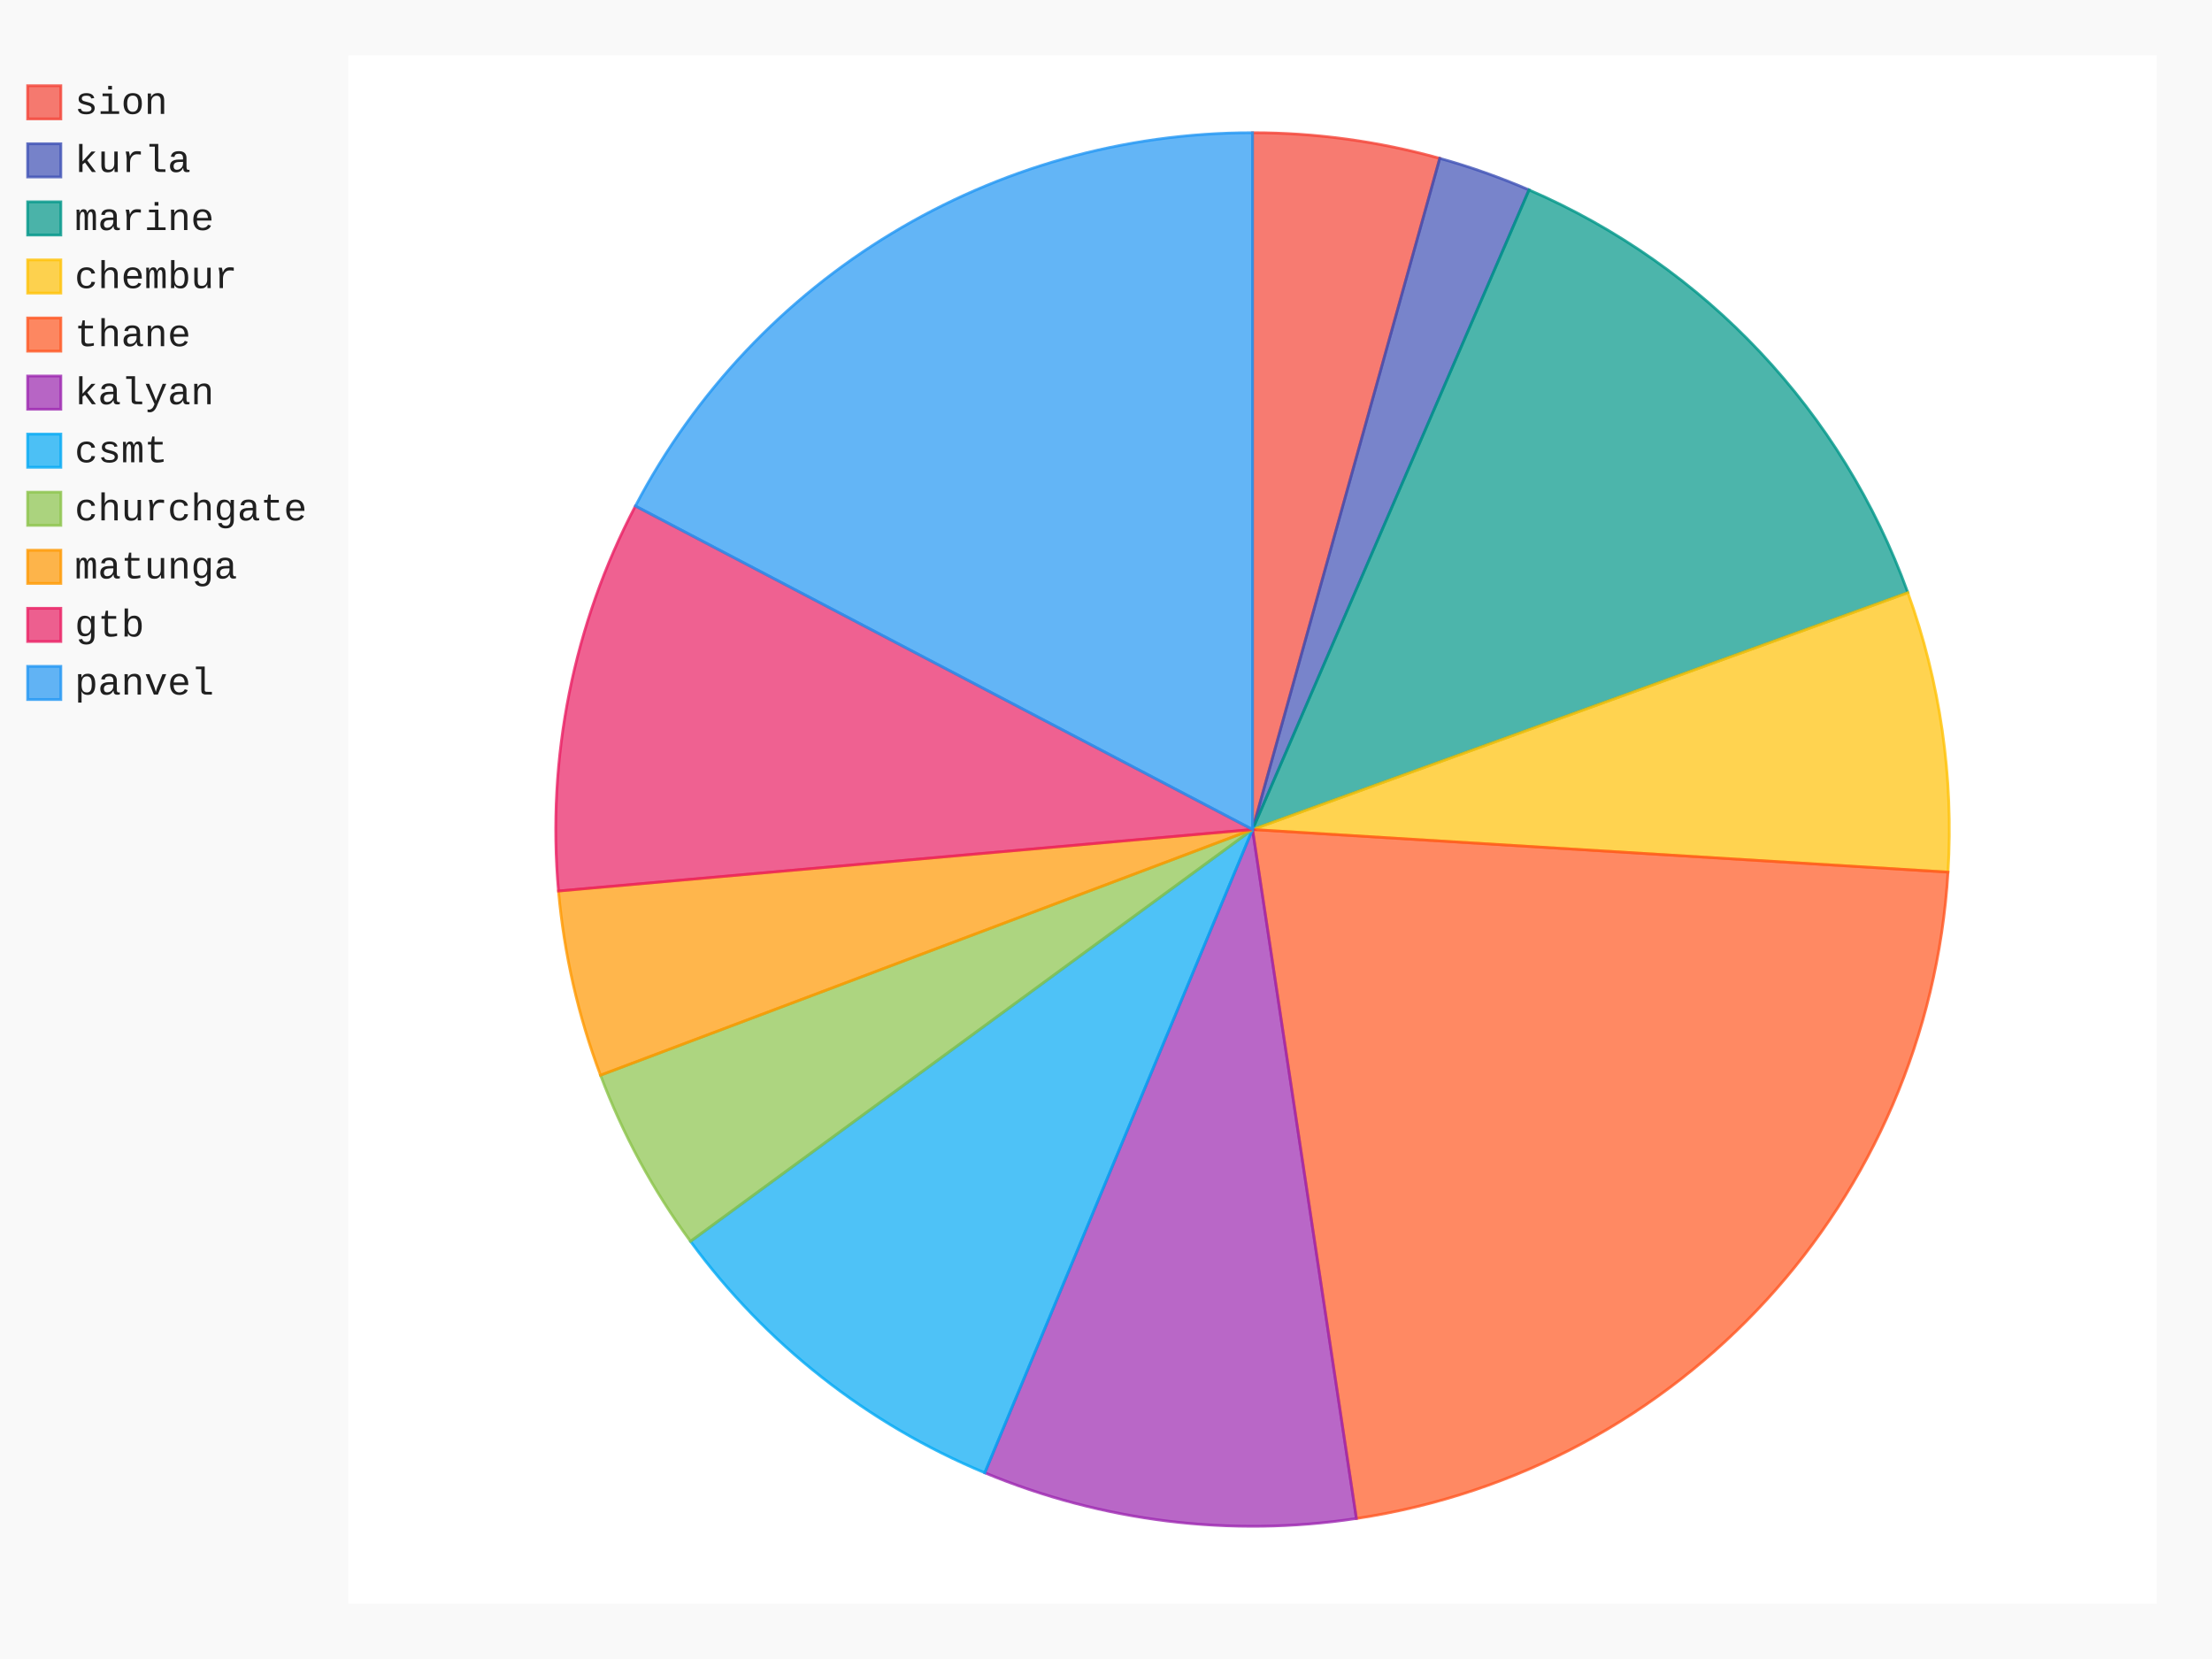
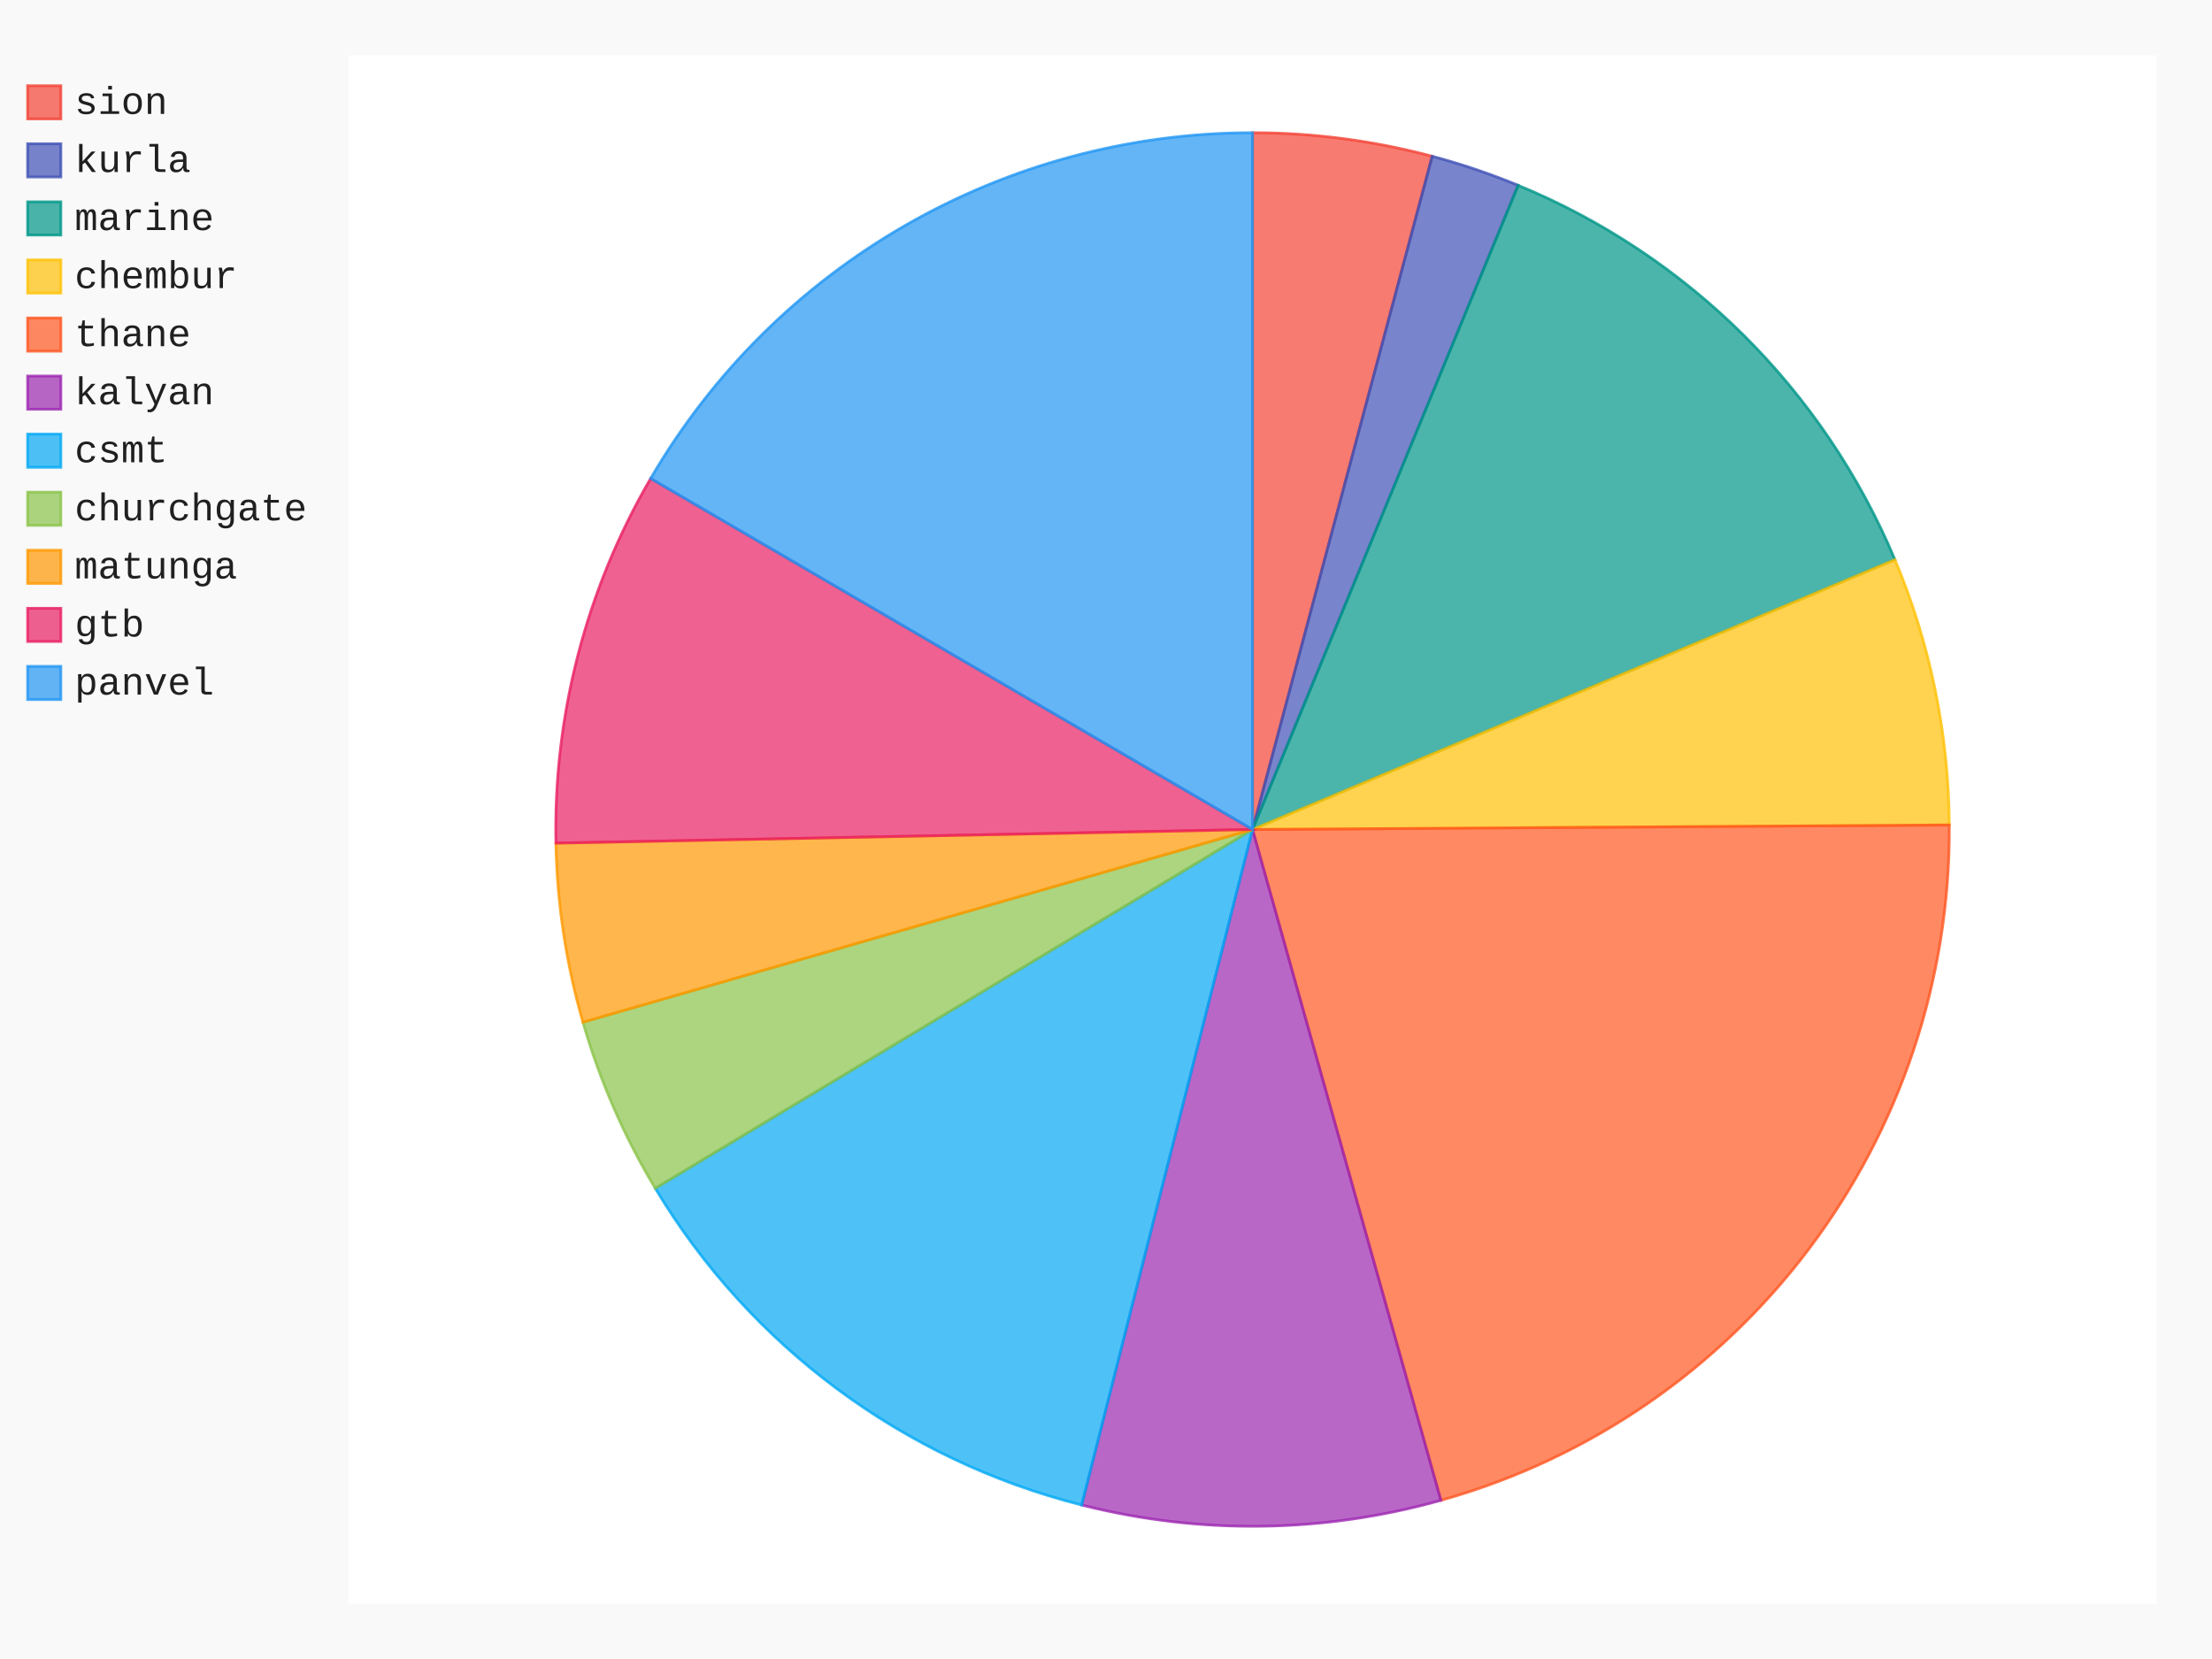
- <svg xmlns="http://www.w3.org/2000/svg" id="chart-e7cbd25c-1644-4176-b956-bc9f756f3f44" class="pygal-chart" viewBox="0 0 800 600">
+ <svg xmlns="http://www.w3.org/2000/svg" id="chart-a8312159-00f9-45f4-862a-a55a78afb1e4" class="pygal-chart" viewBox="0 0 800 600">
  <defs>
-     <style type="text/css">#chart-e7cbd25c-1644-4176-b956-bc9f756f3f44{-webkit-user-select:none;-webkit-font-smoothing:antialiased;font-family:Consolas,"Liberation Mono",Menlo,Courier,monospace}#chart-e7cbd25c-1644-4176-b956-bc9f756f3f44 .title{font-family:Consolas,"Liberation Mono",Menlo,Courier,monospace;font-size:16px}#chart-e7cbd25c-1644-4176-b956-bc9f756f3f44 .legends .legend text{font-family:Consolas,"Liberation Mono",Menlo,Courier,monospace;font-size:14px}#chart-e7cbd25c-1644-4176-b956-bc9f756f3f44 .axis text{font-family:Consolas,"Liberation Mono",Menlo,Courier,monospace;font-size:10px}#chart-e7cbd25c-1644-4176-b956-bc9f756f3f44 .axis text.major{font-family:Consolas,"Liberation Mono",Menlo,Courier,monospace;font-size:10px}#chart-e7cbd25c-1644-4176-b956-bc9f756f3f44 .text-overlay text.value{font-family:Consolas,"Liberation Mono",Menlo,Courier,monospace;font-size:16px}#chart-e7cbd25c-1644-4176-b956-bc9f756f3f44 .text-overlay text.label{font-family:Consolas,"Liberation Mono",Menlo,Courier,monospace;font-size:10px}#chart-e7cbd25c-1644-4176-b956-bc9f756f3f44 .tooltip{font-family:Consolas,"Liberation Mono",Menlo,Courier,monospace;font-size:14px}#chart-e7cbd25c-1644-4176-b956-bc9f756f3f44 text.no_data{font-family:Consolas,"Liberation Mono",Menlo,Courier,monospace;font-size:64px}
- #chart-e7cbd25c-1644-4176-b956-bc9f756f3f44{background-color:rgba(249,249,249,1)}#chart-e7cbd25c-1644-4176-b956-bc9f756f3f44 path,#chart-e7cbd25c-1644-4176-b956-bc9f756f3f44 line,#chart-e7cbd25c-1644-4176-b956-bc9f756f3f44 rect,#chart-e7cbd25c-1644-4176-b956-bc9f756f3f44 circle{-webkit-transition:150ms;-moz-transition:150ms;transition:150ms}#chart-e7cbd25c-1644-4176-b956-bc9f756f3f44 .graph &gt; .background{fill:rgba(249,249,249,1)}#chart-e7cbd25c-1644-4176-b956-bc9f756f3f44 .plot &gt; .background{fill:rgba(255,255,255,1)}#chart-e7cbd25c-1644-4176-b956-bc9f756f3f44 .graph{fill:rgba(0,0,0,.87)}#chart-e7cbd25c-1644-4176-b956-bc9f756f3f44 text.no_data{fill:rgba(0,0,0,1)}#chart-e7cbd25c-1644-4176-b956-bc9f756f3f44 .title{fill:rgba(0,0,0,1)}#chart-e7cbd25c-1644-4176-b956-bc9f756f3f44 .legends .legend text{fill:rgba(0,0,0,.87)}#chart-e7cbd25c-1644-4176-b956-bc9f756f3f44 .legends .legend:hover text{fill:rgba(0,0,0,1)}#chart-e7cbd25c-1644-4176-b956-bc9f756f3f44 .axis .line{stroke:rgba(0,0,0,1)}#chart-e7cbd25c-1644-4176-b956-bc9f756f3f44 .axis .guide.line{stroke:rgba(0,0,0,.54)}#chart-e7cbd25c-1644-4176-b956-bc9f756f3f44 .axis .major.line{stroke:rgba(0,0,0,.87)}#chart-e7cbd25c-1644-4176-b956-bc9f756f3f44 .axis text.major{fill:rgba(0,0,0,1)}#chart-e7cbd25c-1644-4176-b956-bc9f756f3f44 .axis.y .guides:hover .guide.line,#chart-e7cbd25c-1644-4176-b956-bc9f756f3f44 .line-graph .axis.x .guides:hover .guide.line,#chart-e7cbd25c-1644-4176-b956-bc9f756f3f44 .stackedline-graph .axis.x .guides:hover .guide.line,#chart-e7cbd25c-1644-4176-b956-bc9f756f3f44 .xy-graph .axis.x .guides:hover .guide.line{stroke:rgba(0,0,0,1)}#chart-e7cbd25c-1644-4176-b956-bc9f756f3f44 .axis .guides:hover text{fill:rgba(0,0,0,1)}#chart-e7cbd25c-1644-4176-b956-bc9f756f3f44 .reactive{fill-opacity:.7;stroke-opacity:.8;stroke-width:1}#chart-e7cbd25c-1644-4176-b956-bc9f756f3f44 .ci{stroke:rgba(0,0,0,.87)}#chart-e7cbd25c-1644-4176-b956-bc9f756f3f44 .reactive.active,#chart-e7cbd25c-1644-4176-b956-bc9f756f3f44 .active .reactive{fill-opacity:.8;stroke-opacity:.9;stroke-width:4}#chart-e7cbd25c-1644-4176-b956-bc9f756f3f44 .ci .reactive.active{stroke-width:1.5}#chart-e7cbd25c-1644-4176-b956-bc9f756f3f44 .series text{fill:rgba(0,0,0,1)}#chart-e7cbd25c-1644-4176-b956-bc9f756f3f44 .tooltip rect{fill:rgba(255,255,255,1);stroke:rgba(0,0,0,1);-webkit-transition:opacity 150ms;-moz-transition:opacity 150ms;transition:opacity 150ms}#chart-e7cbd25c-1644-4176-b956-bc9f756f3f44 .tooltip .label{fill:rgba(0,0,0,.87)}#chart-e7cbd25c-1644-4176-b956-bc9f756f3f44 .tooltip .label{fill:rgba(0,0,0,.87)}#chart-e7cbd25c-1644-4176-b956-bc9f756f3f44 .tooltip .legend{font-size:.8em;fill:rgba(0,0,0,.54)}#chart-e7cbd25c-1644-4176-b956-bc9f756f3f44 .tooltip .x_label{font-size:.6em;fill:rgba(0,0,0,1)}#chart-e7cbd25c-1644-4176-b956-bc9f756f3f44 .tooltip .xlink{font-size:.5em;text-decoration:underline}#chart-e7cbd25c-1644-4176-b956-bc9f756f3f44 .tooltip .value{font-size:1.5em}#chart-e7cbd25c-1644-4176-b956-bc9f756f3f44 .bound{font-size:.5em}#chart-e7cbd25c-1644-4176-b956-bc9f756f3f44 .max-value{font-size:.75em;fill:rgba(0,0,0,.54)}#chart-e7cbd25c-1644-4176-b956-bc9f756f3f44 .map-element{fill:rgba(255,255,255,1);stroke:rgba(0,0,0,.54) !important}#chart-e7cbd25c-1644-4176-b956-bc9f756f3f44 .map-element .reactive{fill-opacity:inherit;stroke-opacity:inherit}#chart-e7cbd25c-1644-4176-b956-bc9f756f3f44 .color-0,#chart-e7cbd25c-1644-4176-b956-bc9f756f3f44 .color-0 a:visited{stroke:#F44336;fill:#F44336}#chart-e7cbd25c-1644-4176-b956-bc9f756f3f44 .color-1,#chart-e7cbd25c-1644-4176-b956-bc9f756f3f44 .color-1 a:visited{stroke:#3F51B5;fill:#3F51B5}#chart-e7cbd25c-1644-4176-b956-bc9f756f3f44 .color-2,#chart-e7cbd25c-1644-4176-b956-bc9f756f3f44 .color-2 a:visited{stroke:#009688;fill:#009688}#chart-e7cbd25c-1644-4176-b956-bc9f756f3f44 .color-3,#chart-e7cbd25c-1644-4176-b956-bc9f756f3f44 .color-3 a:visited{stroke:#FFC107;fill:#FFC107}#chart-e7cbd25c-1644-4176-b956-bc9f756f3f44 .color-4,#chart-e7cbd25c-1644-4176-b956-bc9f756f3f44 .color-4 a:visited{stroke:#FF5722;fill:#FF5722}#chart-e7cbd25c-1644-4176-b956-bc9f756f3f44 .color-5,#chart-e7cbd25c-1644-4176-b956-bc9f756f3f44 .color-5 a:visited{stroke:#9C27B0;fill:#9C27B0}#chart-e7cbd25c-1644-4176-b956-bc9f756f3f44 .color-6,#chart-e7cbd25c-1644-4176-b956-bc9f756f3f44 .color-6 a:visited{stroke:#03A9F4;fill:#03A9F4}#chart-e7cbd25c-1644-4176-b956-bc9f756f3f44 .color-7,#chart-e7cbd25c-1644-4176-b956-bc9f756f3f44 .color-7 a:visited{stroke:#8BC34A;fill:#8BC34A}#chart-e7cbd25c-1644-4176-b956-bc9f756f3f44 .color-8,#chart-e7cbd25c-1644-4176-b956-bc9f756f3f44 .color-8 a:visited{stroke:#FF9800;fill:#FF9800}#chart-e7cbd25c-1644-4176-b956-bc9f756f3f44 .color-9,#chart-e7cbd25c-1644-4176-b956-bc9f756f3f44 .color-9 a:visited{stroke:#E91E63;fill:#E91E63}#chart-e7cbd25c-1644-4176-b956-bc9f756f3f44 .color-10,#chart-e7cbd25c-1644-4176-b956-bc9f756f3f44 .color-10 a:visited{stroke:#2196F3;fill:#2196F3}#chart-e7cbd25c-1644-4176-b956-bc9f756f3f44 .text-overlay .color-0 text{fill:black}#chart-e7cbd25c-1644-4176-b956-bc9f756f3f44 .text-overlay .color-1 text{fill:black}#chart-e7cbd25c-1644-4176-b956-bc9f756f3f44 .text-overlay .color-2 text{fill:black}#chart-e7cbd25c-1644-4176-b956-bc9f756f3f44 .text-overlay .color-3 text{fill:black}#chart-e7cbd25c-1644-4176-b956-bc9f756f3f44 .text-overlay .color-4 text{fill:black}#chart-e7cbd25c-1644-4176-b956-bc9f756f3f44 .text-overlay .color-5 text{fill:black}#chart-e7cbd25c-1644-4176-b956-bc9f756f3f44 .text-overlay .color-6 text{fill:black}#chart-e7cbd25c-1644-4176-b956-bc9f756f3f44 .text-overlay .color-7 text{fill:black}#chart-e7cbd25c-1644-4176-b956-bc9f756f3f44 .text-overlay .color-8 text{fill:black}#chart-e7cbd25c-1644-4176-b956-bc9f756f3f44 .text-overlay .color-9 text{fill:black}#chart-e7cbd25c-1644-4176-b956-bc9f756f3f44 .text-overlay .color-10 text{fill:black}
- #chart-e7cbd25c-1644-4176-b956-bc9f756f3f44 text.no_data{text-anchor:middle}#chart-e7cbd25c-1644-4176-b956-bc9f756f3f44 .guide.line{fill:none}#chart-e7cbd25c-1644-4176-b956-bc9f756f3f44 .centered{text-anchor:middle}#chart-e7cbd25c-1644-4176-b956-bc9f756f3f44 .title{text-anchor:middle}#chart-e7cbd25c-1644-4176-b956-bc9f756f3f44 .legends .legend text{fill-opacity:1}#chart-e7cbd25c-1644-4176-b956-bc9f756f3f44 .axis.x text{text-anchor:middle}#chart-e7cbd25c-1644-4176-b956-bc9f756f3f44 .axis.x:not(.web) text[transform]{text-anchor:start}#chart-e7cbd25c-1644-4176-b956-bc9f756f3f44 .axis.x:not(.web) text[transform].backwards{text-anchor:end}#chart-e7cbd25c-1644-4176-b956-bc9f756f3f44 .axis.y text{text-anchor:end}#chart-e7cbd25c-1644-4176-b956-bc9f756f3f44 .axis.y text[transform].backwards{text-anchor:start}#chart-e7cbd25c-1644-4176-b956-bc9f756f3f44 .axis.y2 text{text-anchor:start}#chart-e7cbd25c-1644-4176-b956-bc9f756f3f44 .axis.y2 text[transform].backwards{text-anchor:end}#chart-e7cbd25c-1644-4176-b956-bc9f756f3f44 .axis .guide.line{stroke-dasharray:4,4;stroke:black}#chart-e7cbd25c-1644-4176-b956-bc9f756f3f44 .axis .major.guide.line{stroke-dasharray:6,6;stroke:black}#chart-e7cbd25c-1644-4176-b956-bc9f756f3f44 .horizontal .axis.y .guide.line,#chart-e7cbd25c-1644-4176-b956-bc9f756f3f44 .horizontal .axis.y2 .guide.line,#chart-e7cbd25c-1644-4176-b956-bc9f756f3f44 .vertical .axis.x .guide.line{opacity:0}#chart-e7cbd25c-1644-4176-b956-bc9f756f3f44 .horizontal .axis.always_show .guide.line,#chart-e7cbd25c-1644-4176-b956-bc9f756f3f44 .vertical .axis.always_show .guide.line{opacity:1 !important}#chart-e7cbd25c-1644-4176-b956-bc9f756f3f44 .axis.y .guides:hover .guide.line,#chart-e7cbd25c-1644-4176-b956-bc9f756f3f44 .axis.y2 .guides:hover .guide.line,#chart-e7cbd25c-1644-4176-b956-bc9f756f3f44 .axis.x .guides:hover .guide.line{opacity:1}#chart-e7cbd25c-1644-4176-b956-bc9f756f3f44 .axis .guides:hover text{opacity:1}#chart-e7cbd25c-1644-4176-b956-bc9f756f3f44 .nofill{fill:none}#chart-e7cbd25c-1644-4176-b956-bc9f756f3f44 .subtle-fill{fill-opacity:.2}#chart-e7cbd25c-1644-4176-b956-bc9f756f3f44 .dot{stroke-width:1px;fill-opacity:1;stroke-opacity:1}#chart-e7cbd25c-1644-4176-b956-bc9f756f3f44 .dot.active{stroke-width:5px}#chart-e7cbd25c-1644-4176-b956-bc9f756f3f44 .dot.negative{fill:transparent}#chart-e7cbd25c-1644-4176-b956-bc9f756f3f44 text,#chart-e7cbd25c-1644-4176-b956-bc9f756f3f44 tspan{stroke:none !important}#chart-e7cbd25c-1644-4176-b956-bc9f756f3f44 .series text.active{opacity:1}#chart-e7cbd25c-1644-4176-b956-bc9f756f3f44 .tooltip rect{fill-opacity:.95;stroke-width:.5}#chart-e7cbd25c-1644-4176-b956-bc9f756f3f44 .tooltip text{fill-opacity:1}#chart-e7cbd25c-1644-4176-b956-bc9f756f3f44 .showable{visibility:hidden}#chart-e7cbd25c-1644-4176-b956-bc9f756f3f44 .showable.shown{visibility:visible}#chart-e7cbd25c-1644-4176-b956-bc9f756f3f44 .gauge-background{fill:rgba(229,229,229,1);stroke:none}#chart-e7cbd25c-1644-4176-b956-bc9f756f3f44 .bg-lines{stroke:rgba(249,249,249,1);stroke-width:2px}</style>
+     <style type="text/css">#chart-a8312159-00f9-45f4-862a-a55a78afb1e4{-webkit-user-select:none;-webkit-font-smoothing:antialiased;font-family:Consolas,"Liberation Mono",Menlo,Courier,monospace}#chart-a8312159-00f9-45f4-862a-a55a78afb1e4 .title{font-family:Consolas,"Liberation Mono",Menlo,Courier,monospace;font-size:16px}#chart-a8312159-00f9-45f4-862a-a55a78afb1e4 .legends .legend text{font-family:Consolas,"Liberation Mono",Menlo,Courier,monospace;font-size:14px}#chart-a8312159-00f9-45f4-862a-a55a78afb1e4 .axis text{font-family:Consolas,"Liberation Mono",Menlo,Courier,monospace;font-size:10px}#chart-a8312159-00f9-45f4-862a-a55a78afb1e4 .axis text.major{font-family:Consolas,"Liberation Mono",Menlo,Courier,monospace;font-size:10px}#chart-a8312159-00f9-45f4-862a-a55a78afb1e4 .text-overlay text.value{font-family:Consolas,"Liberation Mono",Menlo,Courier,monospace;font-size:16px}#chart-a8312159-00f9-45f4-862a-a55a78afb1e4 .text-overlay text.label{font-family:Consolas,"Liberation Mono",Menlo,Courier,monospace;font-size:10px}#chart-a8312159-00f9-45f4-862a-a55a78afb1e4 .tooltip{font-family:Consolas,"Liberation Mono",Menlo,Courier,monospace;font-size:14px}#chart-a8312159-00f9-45f4-862a-a55a78afb1e4 text.no_data{font-family:Consolas,"Liberation Mono",Menlo,Courier,monospace;font-size:64px}
+ #chart-a8312159-00f9-45f4-862a-a55a78afb1e4{background-color:rgba(249,249,249,1)}#chart-a8312159-00f9-45f4-862a-a55a78afb1e4 path,#chart-a8312159-00f9-45f4-862a-a55a78afb1e4 line,#chart-a8312159-00f9-45f4-862a-a55a78afb1e4 rect,#chart-a8312159-00f9-45f4-862a-a55a78afb1e4 circle{-webkit-transition:150ms;-moz-transition:150ms;transition:150ms}#chart-a8312159-00f9-45f4-862a-a55a78afb1e4 .graph &gt; .background{fill:rgba(249,249,249,1)}#chart-a8312159-00f9-45f4-862a-a55a78afb1e4 .plot &gt; .background{fill:rgba(255,255,255,1)}#chart-a8312159-00f9-45f4-862a-a55a78afb1e4 .graph{fill:rgba(0,0,0,.87)}#chart-a8312159-00f9-45f4-862a-a55a78afb1e4 text.no_data{fill:rgba(0,0,0,1)}#chart-a8312159-00f9-45f4-862a-a55a78afb1e4 .title{fill:rgba(0,0,0,1)}#chart-a8312159-00f9-45f4-862a-a55a78afb1e4 .legends .legend text{fill:rgba(0,0,0,.87)}#chart-a8312159-00f9-45f4-862a-a55a78afb1e4 .legends .legend:hover text{fill:rgba(0,0,0,1)}#chart-a8312159-00f9-45f4-862a-a55a78afb1e4 .axis .line{stroke:rgba(0,0,0,1)}#chart-a8312159-00f9-45f4-862a-a55a78afb1e4 .axis .guide.line{stroke:rgba(0,0,0,.54)}#chart-a8312159-00f9-45f4-862a-a55a78afb1e4 .axis .major.line{stroke:rgba(0,0,0,.87)}#chart-a8312159-00f9-45f4-862a-a55a78afb1e4 .axis text.major{fill:rgba(0,0,0,1)}#chart-a8312159-00f9-45f4-862a-a55a78afb1e4 .axis.y .guides:hover .guide.line,#chart-a8312159-00f9-45f4-862a-a55a78afb1e4 .line-graph .axis.x .guides:hover .guide.line,#chart-a8312159-00f9-45f4-862a-a55a78afb1e4 .stackedline-graph .axis.x .guides:hover .guide.line,#chart-a8312159-00f9-45f4-862a-a55a78afb1e4 .xy-graph .axis.x .guides:hover .guide.line{stroke:rgba(0,0,0,1)}#chart-a8312159-00f9-45f4-862a-a55a78afb1e4 .axis .guides:hover text{fill:rgba(0,0,0,1)}#chart-a8312159-00f9-45f4-862a-a55a78afb1e4 .reactive{fill-opacity:.7;stroke-opacity:.8;stroke-width:1}#chart-a8312159-00f9-45f4-862a-a55a78afb1e4 .ci{stroke:rgba(0,0,0,.87)}#chart-a8312159-00f9-45f4-862a-a55a78afb1e4 .reactive.active,#chart-a8312159-00f9-45f4-862a-a55a78afb1e4 .active .reactive{fill-opacity:.8;stroke-opacity:.9;stroke-width:4}#chart-a8312159-00f9-45f4-862a-a55a78afb1e4 .ci .reactive.active{stroke-width:1.5}#chart-a8312159-00f9-45f4-862a-a55a78afb1e4 .series text{fill:rgba(0,0,0,1)}#chart-a8312159-00f9-45f4-862a-a55a78afb1e4 .tooltip rect{fill:rgba(255,255,255,1);stroke:rgba(0,0,0,1);-webkit-transition:opacity 150ms;-moz-transition:opacity 150ms;transition:opacity 150ms}#chart-a8312159-00f9-45f4-862a-a55a78afb1e4 .tooltip .label{fill:rgba(0,0,0,.87)}#chart-a8312159-00f9-45f4-862a-a55a78afb1e4 .tooltip .label{fill:rgba(0,0,0,.87)}#chart-a8312159-00f9-45f4-862a-a55a78afb1e4 .tooltip .legend{font-size:.8em;fill:rgba(0,0,0,.54)}#chart-a8312159-00f9-45f4-862a-a55a78afb1e4 .tooltip .x_label{font-size:.6em;fill:rgba(0,0,0,1)}#chart-a8312159-00f9-45f4-862a-a55a78afb1e4 .tooltip .xlink{font-size:.5em;text-decoration:underline}#chart-a8312159-00f9-45f4-862a-a55a78afb1e4 .tooltip .value{font-size:1.5em}#chart-a8312159-00f9-45f4-862a-a55a78afb1e4 .bound{font-size:.5em}#chart-a8312159-00f9-45f4-862a-a55a78afb1e4 .max-value{font-size:.75em;fill:rgba(0,0,0,.54)}#chart-a8312159-00f9-45f4-862a-a55a78afb1e4 .map-element{fill:rgba(255,255,255,1);stroke:rgba(0,0,0,.54) !important}#chart-a8312159-00f9-45f4-862a-a55a78afb1e4 .map-element .reactive{fill-opacity:inherit;stroke-opacity:inherit}#chart-a8312159-00f9-45f4-862a-a55a78afb1e4 .color-0,#chart-a8312159-00f9-45f4-862a-a55a78afb1e4 .color-0 a:visited{stroke:#F44336;fill:#F44336}#chart-a8312159-00f9-45f4-862a-a55a78afb1e4 .color-1,#chart-a8312159-00f9-45f4-862a-a55a78afb1e4 .color-1 a:visited{stroke:#3F51B5;fill:#3F51B5}#chart-a8312159-00f9-45f4-862a-a55a78afb1e4 .color-2,#chart-a8312159-00f9-45f4-862a-a55a78afb1e4 .color-2 a:visited{stroke:#009688;fill:#009688}#chart-a8312159-00f9-45f4-862a-a55a78afb1e4 .color-3,#chart-a8312159-00f9-45f4-862a-a55a78afb1e4 .color-3 a:visited{stroke:#FFC107;fill:#FFC107}#chart-a8312159-00f9-45f4-862a-a55a78afb1e4 .color-4,#chart-a8312159-00f9-45f4-862a-a55a78afb1e4 .color-4 a:visited{stroke:#FF5722;fill:#FF5722}#chart-a8312159-00f9-45f4-862a-a55a78afb1e4 .color-5,#chart-a8312159-00f9-45f4-862a-a55a78afb1e4 .color-5 a:visited{stroke:#9C27B0;fill:#9C27B0}#chart-a8312159-00f9-45f4-862a-a55a78afb1e4 .color-6,#chart-a8312159-00f9-45f4-862a-a55a78afb1e4 .color-6 a:visited{stroke:#03A9F4;fill:#03A9F4}#chart-a8312159-00f9-45f4-862a-a55a78afb1e4 .color-7,#chart-a8312159-00f9-45f4-862a-a55a78afb1e4 .color-7 a:visited{stroke:#8BC34A;fill:#8BC34A}#chart-a8312159-00f9-45f4-862a-a55a78afb1e4 .color-8,#chart-a8312159-00f9-45f4-862a-a55a78afb1e4 .color-8 a:visited{stroke:#FF9800;fill:#FF9800}#chart-a8312159-00f9-45f4-862a-a55a78afb1e4 .color-9,#chart-a8312159-00f9-45f4-862a-a55a78afb1e4 .color-9 a:visited{stroke:#E91E63;fill:#E91E63}#chart-a8312159-00f9-45f4-862a-a55a78afb1e4 .color-10,#chart-a8312159-00f9-45f4-862a-a55a78afb1e4 .color-10 a:visited{stroke:#2196F3;fill:#2196F3}#chart-a8312159-00f9-45f4-862a-a55a78afb1e4 .text-overlay .color-0 text{fill:black}#chart-a8312159-00f9-45f4-862a-a55a78afb1e4 .text-overlay .color-1 text{fill:black}#chart-a8312159-00f9-45f4-862a-a55a78afb1e4 .text-overlay .color-2 text{fill:black}#chart-a8312159-00f9-45f4-862a-a55a78afb1e4 .text-overlay .color-3 text{fill:black}#chart-a8312159-00f9-45f4-862a-a55a78afb1e4 .text-overlay .color-4 text{fill:black}#chart-a8312159-00f9-45f4-862a-a55a78afb1e4 .text-overlay .color-5 text{fill:black}#chart-a8312159-00f9-45f4-862a-a55a78afb1e4 .text-overlay .color-6 text{fill:black}#chart-a8312159-00f9-45f4-862a-a55a78afb1e4 .text-overlay .color-7 text{fill:black}#chart-a8312159-00f9-45f4-862a-a55a78afb1e4 .text-overlay .color-8 text{fill:black}#chart-a8312159-00f9-45f4-862a-a55a78afb1e4 .text-overlay .color-9 text{fill:black}#chart-a8312159-00f9-45f4-862a-a55a78afb1e4 .text-overlay .color-10 text{fill:black}
+ #chart-a8312159-00f9-45f4-862a-a55a78afb1e4 text.no_data{text-anchor:middle}#chart-a8312159-00f9-45f4-862a-a55a78afb1e4 .guide.line{fill:none}#chart-a8312159-00f9-45f4-862a-a55a78afb1e4 .centered{text-anchor:middle}#chart-a8312159-00f9-45f4-862a-a55a78afb1e4 .title{text-anchor:middle}#chart-a8312159-00f9-45f4-862a-a55a78afb1e4 .legends .legend text{fill-opacity:1}#chart-a8312159-00f9-45f4-862a-a55a78afb1e4 .axis.x text{text-anchor:middle}#chart-a8312159-00f9-45f4-862a-a55a78afb1e4 .axis.x:not(.web) text[transform]{text-anchor:start}#chart-a8312159-00f9-45f4-862a-a55a78afb1e4 .axis.x:not(.web) text[transform].backwards{text-anchor:end}#chart-a8312159-00f9-45f4-862a-a55a78afb1e4 .axis.y text{text-anchor:end}#chart-a8312159-00f9-45f4-862a-a55a78afb1e4 .axis.y text[transform].backwards{text-anchor:start}#chart-a8312159-00f9-45f4-862a-a55a78afb1e4 .axis.y2 text{text-anchor:start}#chart-a8312159-00f9-45f4-862a-a55a78afb1e4 .axis.y2 text[transform].backwards{text-anchor:end}#chart-a8312159-00f9-45f4-862a-a55a78afb1e4 .axis .guide.line{stroke-dasharray:4,4;stroke:black}#chart-a8312159-00f9-45f4-862a-a55a78afb1e4 .axis .major.guide.line{stroke-dasharray:6,6;stroke:black}#chart-a8312159-00f9-45f4-862a-a55a78afb1e4 .horizontal .axis.y .guide.line,#chart-a8312159-00f9-45f4-862a-a55a78afb1e4 .horizontal .axis.y2 .guide.line,#chart-a8312159-00f9-45f4-862a-a55a78afb1e4 .vertical .axis.x .guide.line{opacity:0}#chart-a8312159-00f9-45f4-862a-a55a78afb1e4 .horizontal .axis.always_show .guide.line,#chart-a8312159-00f9-45f4-862a-a55a78afb1e4 .vertical .axis.always_show .guide.line{opacity:1 !important}#chart-a8312159-00f9-45f4-862a-a55a78afb1e4 .axis.y .guides:hover .guide.line,#chart-a8312159-00f9-45f4-862a-a55a78afb1e4 .axis.y2 .guides:hover .guide.line,#chart-a8312159-00f9-45f4-862a-a55a78afb1e4 .axis.x .guides:hover .guide.line{opacity:1}#chart-a8312159-00f9-45f4-862a-a55a78afb1e4 .axis .guides:hover text{opacity:1}#chart-a8312159-00f9-45f4-862a-a55a78afb1e4 .nofill{fill:none}#chart-a8312159-00f9-45f4-862a-a55a78afb1e4 .subtle-fill{fill-opacity:.2}#chart-a8312159-00f9-45f4-862a-a55a78afb1e4 .dot{stroke-width:1px;fill-opacity:1;stroke-opacity:1}#chart-a8312159-00f9-45f4-862a-a55a78afb1e4 .dot.active{stroke-width:5px}#chart-a8312159-00f9-45f4-862a-a55a78afb1e4 .dot.negative{fill:transparent}#chart-a8312159-00f9-45f4-862a-a55a78afb1e4 text,#chart-a8312159-00f9-45f4-862a-a55a78afb1e4 tspan{stroke:none !important}#chart-a8312159-00f9-45f4-862a-a55a78afb1e4 .series text.active{opacity:1}#chart-a8312159-00f9-45f4-862a-a55a78afb1e4 .tooltip rect{fill-opacity:.95;stroke-width:.5}#chart-a8312159-00f9-45f4-862a-a55a78afb1e4 .tooltip text{fill-opacity:1}#chart-a8312159-00f9-45f4-862a-a55a78afb1e4 .showable{visibility:hidden}#chart-a8312159-00f9-45f4-862a-a55a78afb1e4 .showable.shown{visibility:visible}#chart-a8312159-00f9-45f4-862a-a55a78afb1e4 .gauge-background{fill:rgba(229,229,229,1);stroke:none}#chart-a8312159-00f9-45f4-862a-a55a78afb1e4 .bg-lines{stroke:rgba(249,249,249,1);stroke-width:2px}</style>
  </defs>
  <g class="graph pie-graph vertical">
    <rect x="0" y="0" width="800" height="600" class="background" />
    <g transform="translate(126, 20)" class="plot">
      <rect x="0" y="0" width="654.0" height="560" class="background" />
      <g class="series serie-0 color-0">
        <g class="slices">
          <g class="slice">
-             <path d="M327 28 A252 252 0 0 1 394.702 37.265 L327 280 A0 0 0 0 0 327 280 z" class="slice reactive tooltip-trigger" />
+             <path d="M327 28 A252 252 0 0 1 391.958 36.516 L327 280 A0 0 0 0 0 327 280 z" class="slice reactive tooltip-trigger" />
          </g>
        </g>
      </g>
      <g class="series serie-1 color-1">
        <g class="slices">
          <g class="slice">
-             <path d="M394.702 37.265 A252 252 0 0 1 426.987 48.685 L327 280 A0 0 0 0 0 327 280 z" class="slice reactive tooltip-trigger" />
+             <path d="M391.958 36.516 A252 252 0 0 1 423.057 47.026 L327 280 A0 0 0 0 0 327 280 z" class="slice reactive tooltip-trigger" />
          </g>
        </g>
      </g>
      <g class="series serie-2 color-2">
        <g class="slices">
          <g class="slice">
-             <path d="M426.987 48.685 A252 252 0 0 1 563.997 194.348 L327 280 A0 0 0 0 0 327 280 z" class="slice reactive tooltip-trigger" />
+             <path d="M423.057 47.026 A252 252 0 0 1 559.343 182.427 L327 280 A0 0 0 0 0 327 280 z" class="slice reactive tooltip-trigger" />
          </g>
        </g>
      </g>
      <g class="series serie-3 color-3">
        <g class="slices">
          <g class="slice">
-             <path d="M563.997 194.348 A252 252 0 0 1 578.528 295.413 L327 280 A0 0 0 0 0 327 280 z" class="slice reactive tooltip-trigger" />
+             <path d="M559.343 182.427 A252 252 0 0 1 578.995 278.358 L327 280 A0 0 0 0 0 327 280 z" class="slice reactive tooltip-trigger" />
          </g>
        </g>
      </g>
      <g class="series serie-4 color-4">
        <g class="slices">
          <g class="slice">
-             <path d="M578.528 295.413 A252 252 0 0 1 364.559 529.185 L327 280 A0 0 0 0 0 327 280 z" class="slice reactive tooltip-trigger" />
+             <path d="M578.995 278.358 A252 252 0 0 1 395.126 522.617 L327 280 A0 0 0 0 0 327 280 z" class="slice reactive tooltip-trigger" />
          </g>
        </g>
      </g>
      <g class="series serie-5 color-5">
        <g class="slices">
          <g class="slice">
-             <path d="M364.559 529.185 A252 252 0 0 1 230.168 512.653 L327 280 A0 0 0 0 0 327 280 z" class="slice reactive tooltip-trigger" />
+             <path d="M395.126 522.617 A252 252 0 0 1 265.221 524.31 L327 280 A0 0 0 0 0 327 280 z" class="slice reactive tooltip-trigger" />
          </g>
        </g>
      </g>
      <g class="series serie-6 color-6">
        <g class="slices">
          <g class="slice">
-             <path d="M230.168 512.653 A252 252 0 0 1 123.734 428.952 L327 280 A0 0 0 0 0 327 280 z" class="slice reactive tooltip-trigger" />
+             <path d="M265.221 524.31 A252 252 0 0 1 110.984 409.774 L327 280 A0 0 0 0 0 327 280 z" class="slice reactive tooltip-trigger" />
          </g>
        </g>
      </g>
      <g class="series serie-7 color-7">
        <g class="slices">
          <g class="slice">
-             <path d="M123.734 428.952 A252 252 0 0 1 91.189 368.867 L327 280 A0 0 0 0 0 327 280 z" class="slice reactive tooltip-trigger" />
+             <path d="M110.984 409.774 A252 252 0 0 1 84.833 349.706 L327 280 A0 0 0 0 0 327 280 z" class="slice reactive tooltip-trigger" />
          </g>
        </g>
      </g>
      <g class="series serie-8 color-8">
        <g class="slices">
          <g class="slice">
-             <path d="M91.189 368.867 A252 252 0 0 1 75.984 302.248 L327 280 A0 0 0 0 0 327 280 z" class="slice reactive tooltip-trigger" />
+             <path d="M84.833 349.706 A252 252 0 0 1 75.048 284.927 L327 280 A0 0 0 0 0 327 280 z" class="slice reactive tooltip-trigger" />
          </g>
        </g>
      </g>
      <g class="series serie-9 color-9">
        <g class="slices">
          <g class="slice">
-             <path d="M75.984 302.248 A252 252 0 0 1 103.804 163.006 L327 280 A0 0 0 0 0 327 280 z" class="slice reactive tooltip-trigger" />
+             <path d="M75.048 284.927 A252 252 0 0 1 109.311 153.053 L327 280 A0 0 0 0 0 327 280 z" class="slice reactive tooltip-trigger" />
          </g>
        </g>
      </g>
      <g class="series serie-10 color-10">
        <g class="slices">
          <g class="slice">
-             <path d="M103.804 163.006 A252 252 0 0 1 327 28 L327 280 A0 0 0 0 0 327 280 z" class="slice reactive tooltip-trigger" />
+             <path d="M109.311 153.053 A252 252 0 0 1 327 28 L327 280 A0 0 0 0 0 327 280 z" class="slice reactive tooltip-trigger" />
          </g>
        </g>
      </g>
    </g>
    <g class="titles" />
    <g transform="translate(126, 20)" class="plot overlay">
      <g class="series serie-0 color-0" />
      <g class="series serie-1 color-1" />
      <g class="series serie-2 color-2" />
      <g class="series serie-3 color-3" />
      <g class="series serie-4 color-4" />
      <g class="series serie-5 color-5" />
      <g class="series serie-6 color-6" />
      <g class="series serie-7 color-7" />
      <g class="series serie-8 color-8" />
      <g class="series serie-9 color-9" />
      <g class="series serie-10 color-10" />
    </g>
    <g transform="translate(126, 20)" class="plot text-overlay">
      <g class="series serie-0 color-0" />
      <g class="series serie-1 color-1" />
      <g class="series serie-2 color-2" />
      <g class="series serie-3 color-3" />
      <g class="series serie-4 color-4" />
      <g class="series serie-5 color-5" />
      <g class="series serie-6 color-6" />
      <g class="series serie-7 color-7" />
      <g class="series serie-8 color-8" />
      <g class="series serie-9 color-9" />
      <g class="series serie-10 color-10" />
    </g>
    <g transform="translate(126, 20)" class="plot tooltip-overlay">
      <g transform="translate(0 0)" style="opacity: 0" class="tooltip">
        <rect rx="0" ry="0" width="0" height="0" class="tooltip-box" />
        <g class="text" />
      </g>
    </g>
    <g transform="translate(10, 30)" class="legends">
      <g id="activate-serie-0" class="legend reactive activate-serie">
        <rect x="0.0" y="1.0" width="12" height="12" class="color-0 reactive" />
        <text x="17.0" y="11.2">sion</text>
      </g>
      <g id="activate-serie-1" class="legend reactive activate-serie">
        <rect x="0.0" y="22.0" width="12" height="12" class="color-1 reactive" />
        <text x="17.0" y="32.2">kurla</text>
      </g>
      <g id="activate-serie-2" class="legend reactive activate-serie">
        <rect x="0.0" y="43.0" width="12" height="12" class="color-2 reactive" />
        <text x="17.0" y="53.2">marine</text>
      </g>
      <g id="activate-serie-3" class="legend reactive activate-serie">
        <rect x="0.0" y="64.0" width="12" height="12" class="color-3 reactive" />
        <text x="17.0" y="74.2">chembur</text>
      </g>
      <g id="activate-serie-4" class="legend reactive activate-serie">
        <rect x="0.0" y="85.0" width="12" height="12" class="color-4 reactive" />
        <text x="17.0" y="95.2">thane</text>
      </g>
      <g id="activate-serie-5" class="legend reactive activate-serie">
        <rect x="0.0" y="106.0" width="12" height="12" class="color-5 reactive" />
        <text x="17.0" y="116.2">kalyan</text>
      </g>
      <g id="activate-serie-6" class="legend reactive activate-serie">
        <rect x="0.0" y="127.0" width="12" height="12" class="color-6 reactive" />
        <text x="17.0" y="137.2">csmt</text>
      </g>
      <g id="activate-serie-7" class="legend reactive activate-serie">
        <rect x="0.0" y="148.0" width="12" height="12" class="color-7 reactive" />
        <text x="17.0" y="158.2">churchgate</text>
      </g>
      <g id="activate-serie-8" class="legend reactive activate-serie">
        <rect x="0.0" y="169.0" width="12" height="12" class="color-8 reactive" />
        <text x="17.0" y="179.2">matunga</text>
      </g>
      <g id="activate-serie-9" class="legend reactive activate-serie">
        <rect x="0.0" y="190.0" width="12" height="12" class="color-9 reactive" />
        <text x="17.0" y="200.2">gtb</text>
      </g>
      <g id="activate-serie-10" class="legend reactive activate-serie">
        <rect x="0.0" y="211.0" width="12" height="12" class="color-10 reactive" />
        <text x="17.0" y="221.2">panvel</text>
      </g>
    </g>
    <g transform="translate(790, 30)" class="legends" />
  </g>
</svg>
